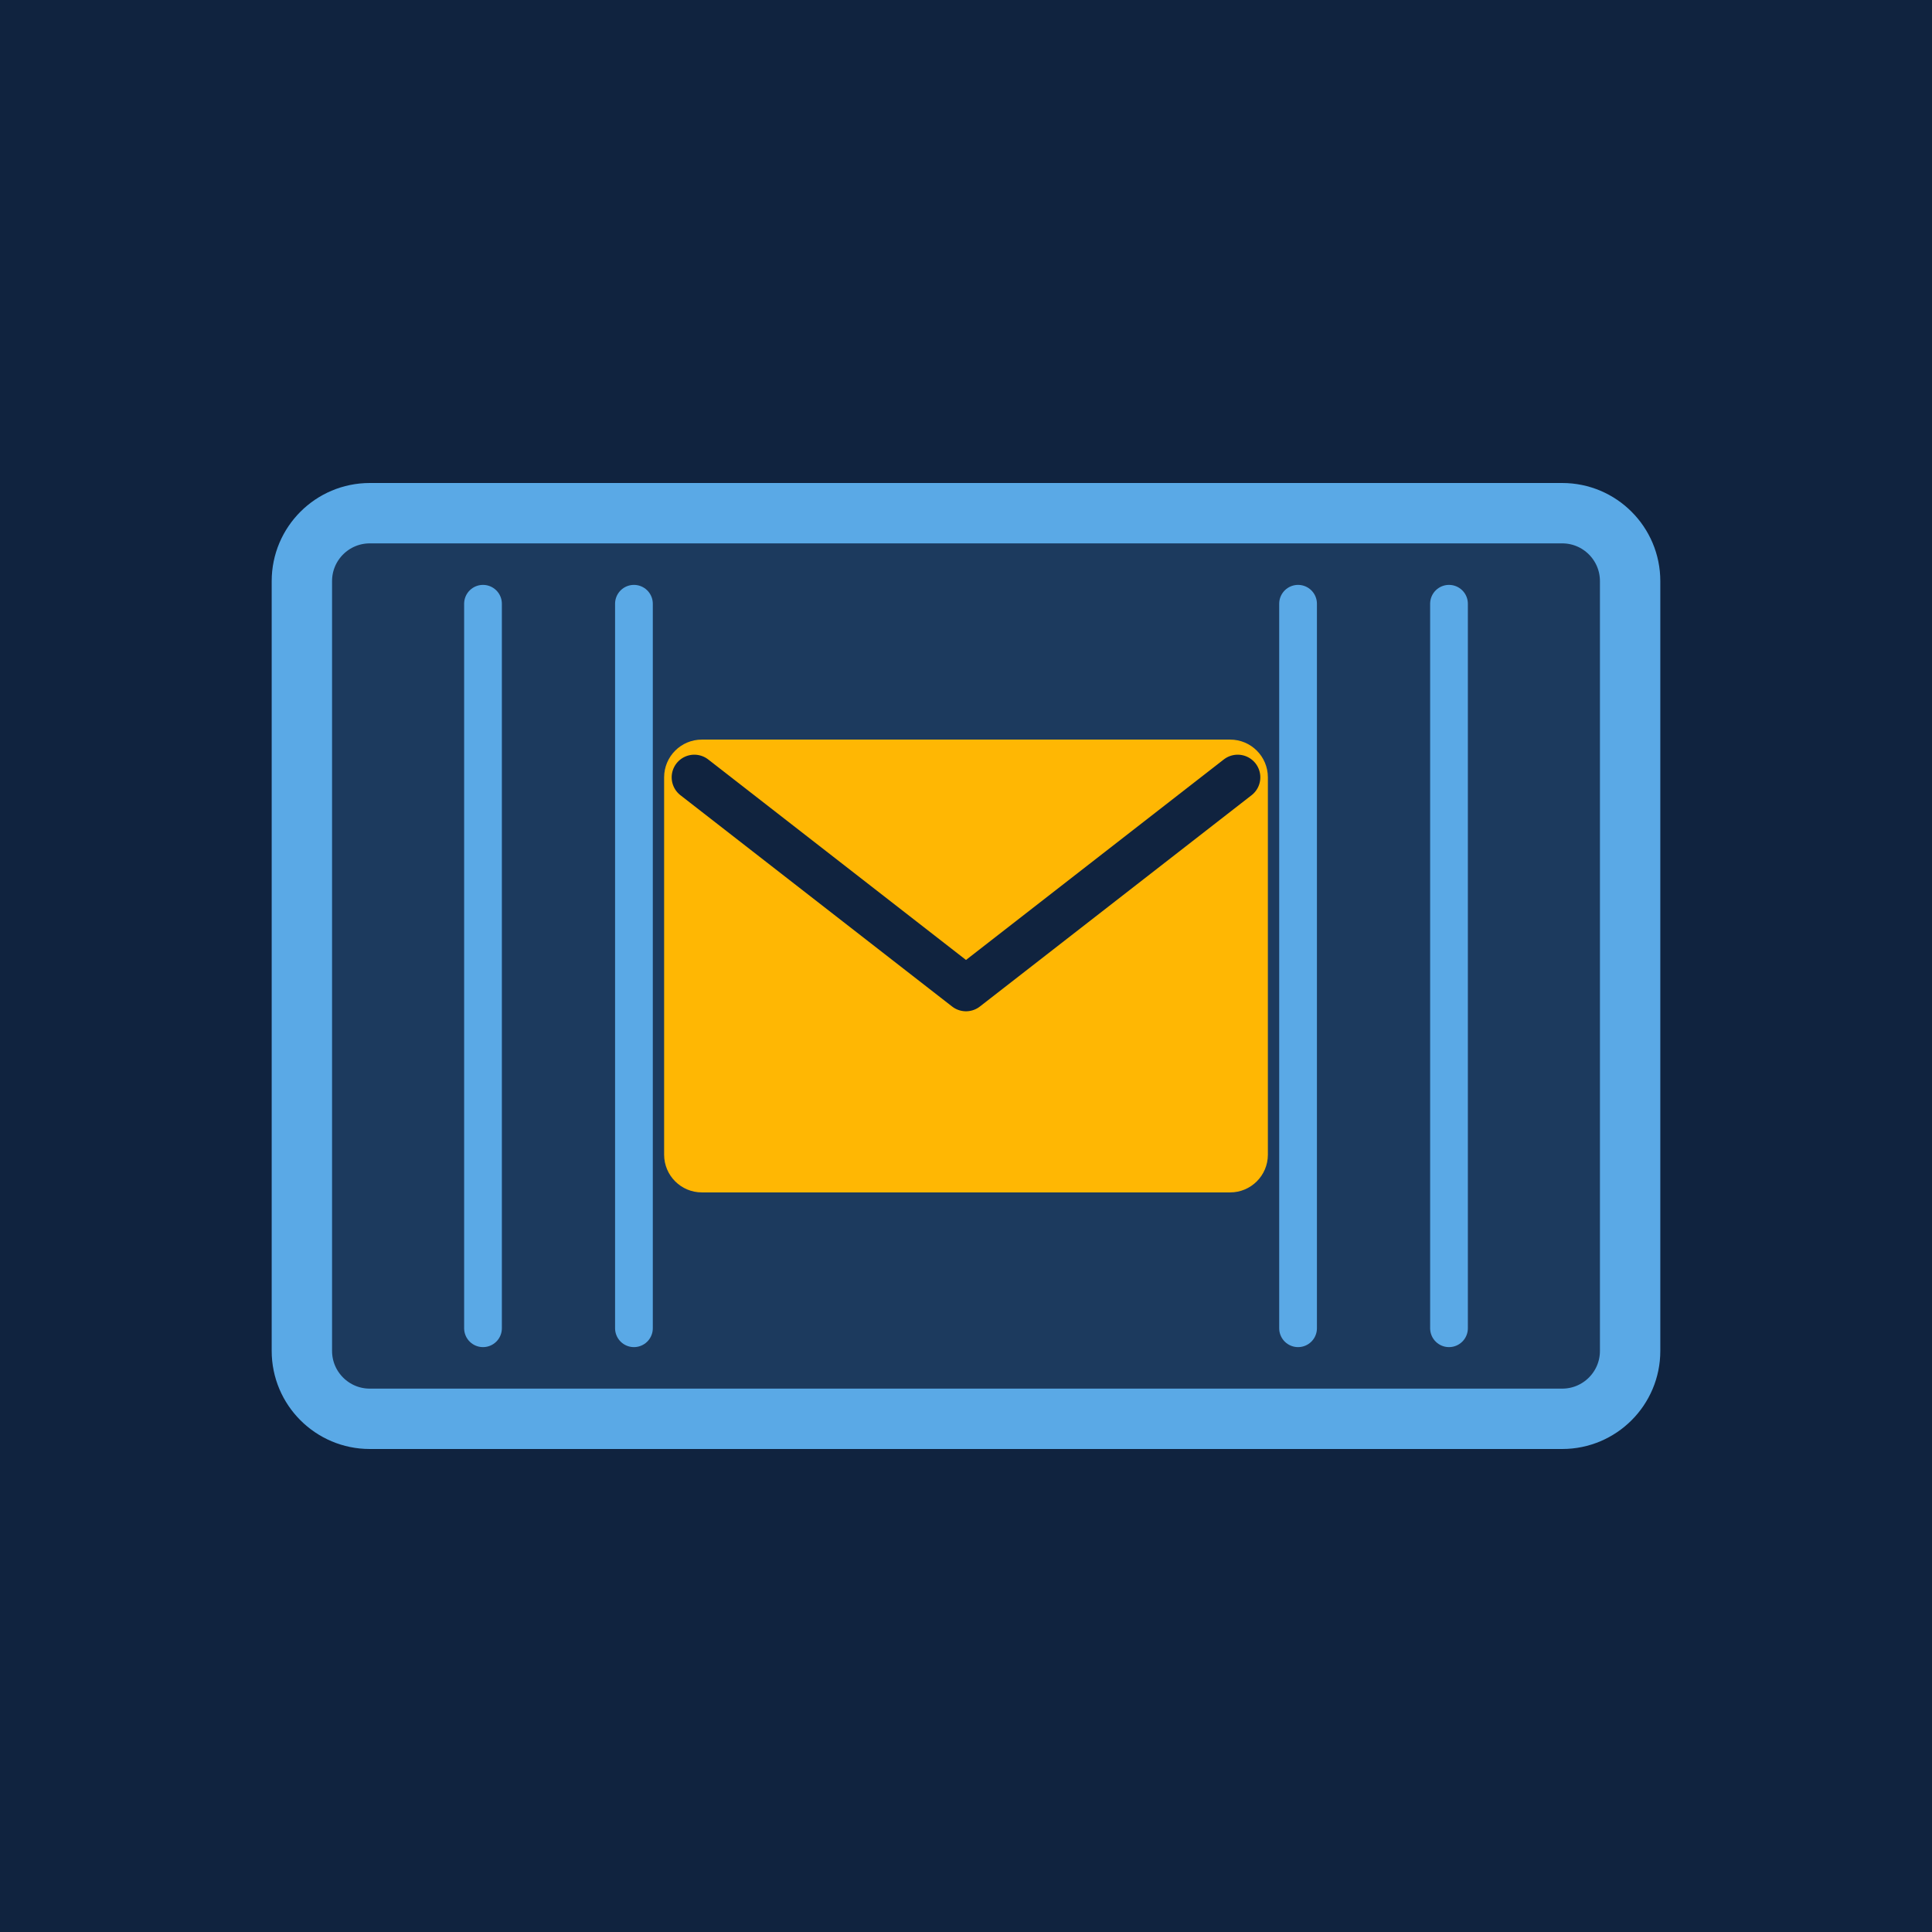
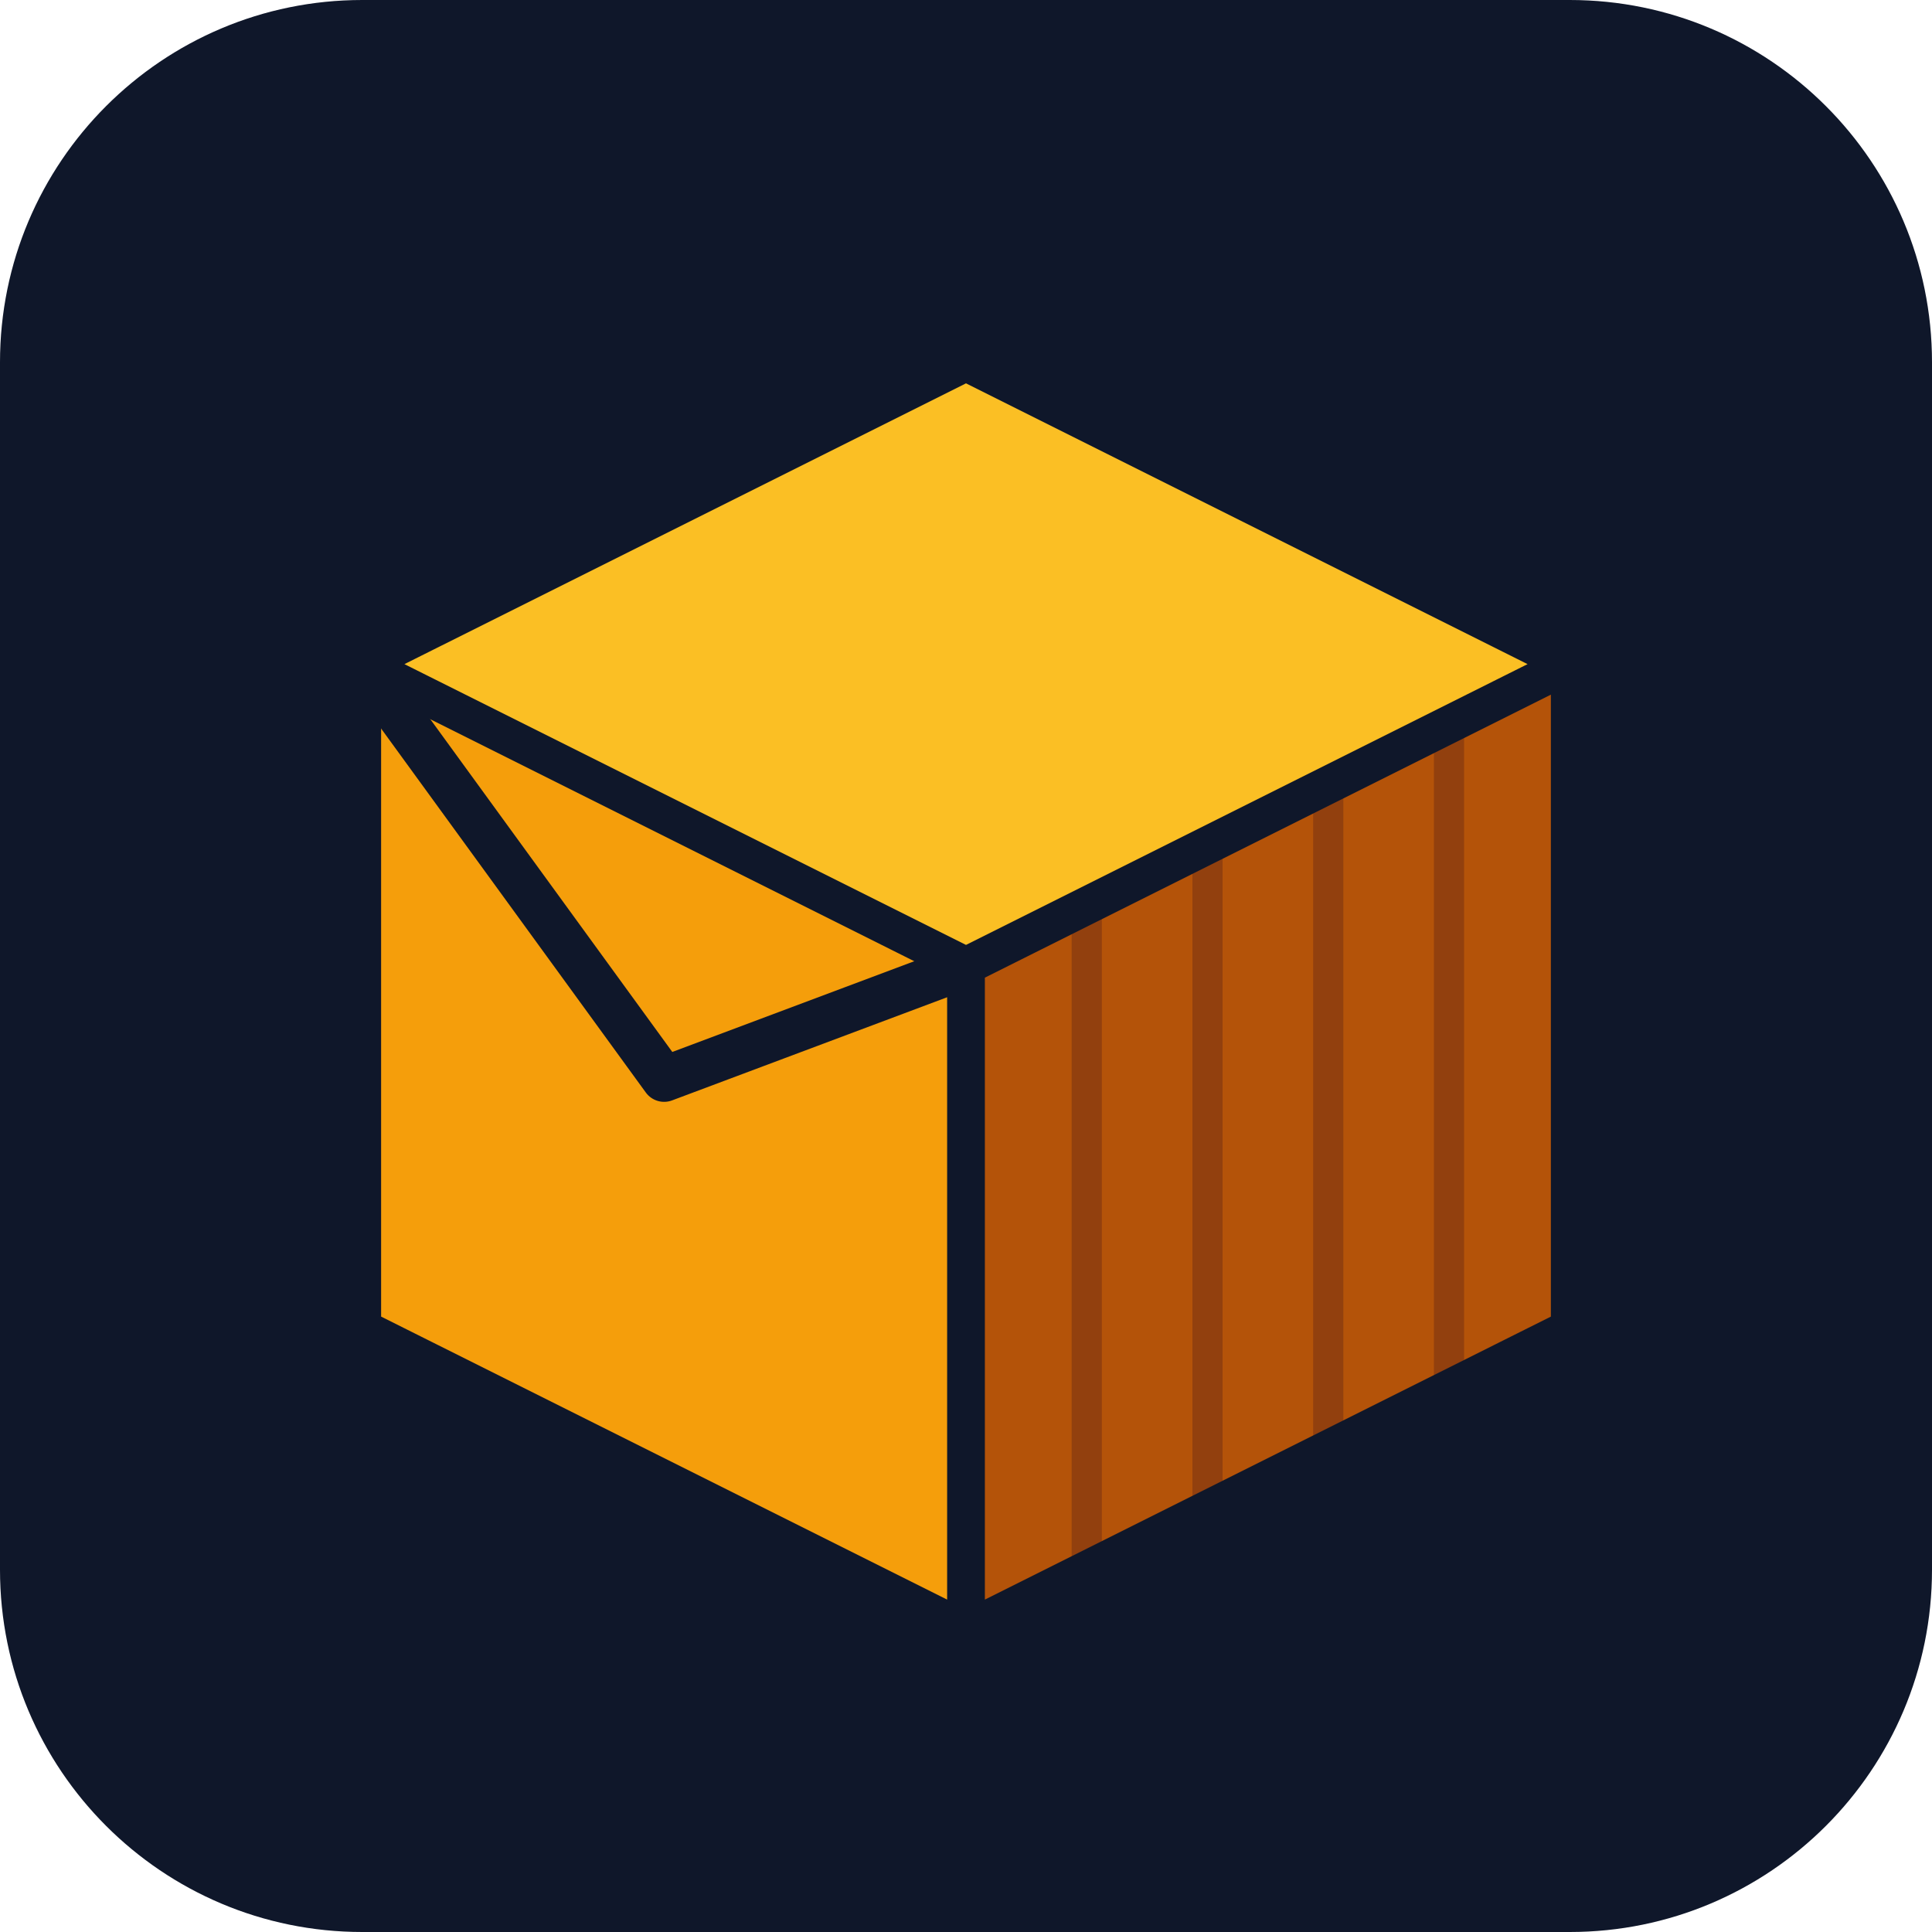
<svg xmlns="http://www.w3.org/2000/svg" viewBox="0 0 512 512" width="512" height="512">
-   <rect width="512" height="512" fill="#10233f" />
-   <rect x="80" y="136" width="352" height="240" rx="18" fill="#1c3a5e" stroke="#5aa9e6" stroke-width="16" />
-   <path d="M128 160V352M168 160V352M344 160V352M384 160V352" stroke="#5aa9e6" stroke-width="10" stroke-linecap="round" />
-   <rect x="176" y="196" width="160" height="120" rx="10" fill="#ffb703" />
-   <path d="M184 206L256 262L328 206" fill="none" stroke="#10233f" stroke-width="12" stroke-linecap="round" stroke-linejoin="round" />
+   <rect width="512" height="512" rx="96" fill="#0f172a" />
+   <path d="M256 96L416 176L256 256L96 176Z" fill="#fbbf24" />
+   <path d="M96 176L256 256V432L96 352Z" fill="#f59e0b" />
+   <path d="M256 256L416 176V352L256 432Z" fill="#b45309" />
+   <path d="M96 176L176 286L256 256" fill="none" stroke="#0f172a" stroke-width="12" stroke-linejoin="round" />
+   <path d="M288 240V416M320 224V400M352 208V384M384 192V368" stroke="#92400e" stroke-width="8" stroke-linecap="round" />
+   <path d="M256 96L416 176L256 256L96 176Z M96 176L256 256V432L96 352Z M256 256L416 176V352L256 432Z" fill="none" stroke="#0f172a" stroke-width="10" stroke-linejoin="round" />
</svg>
